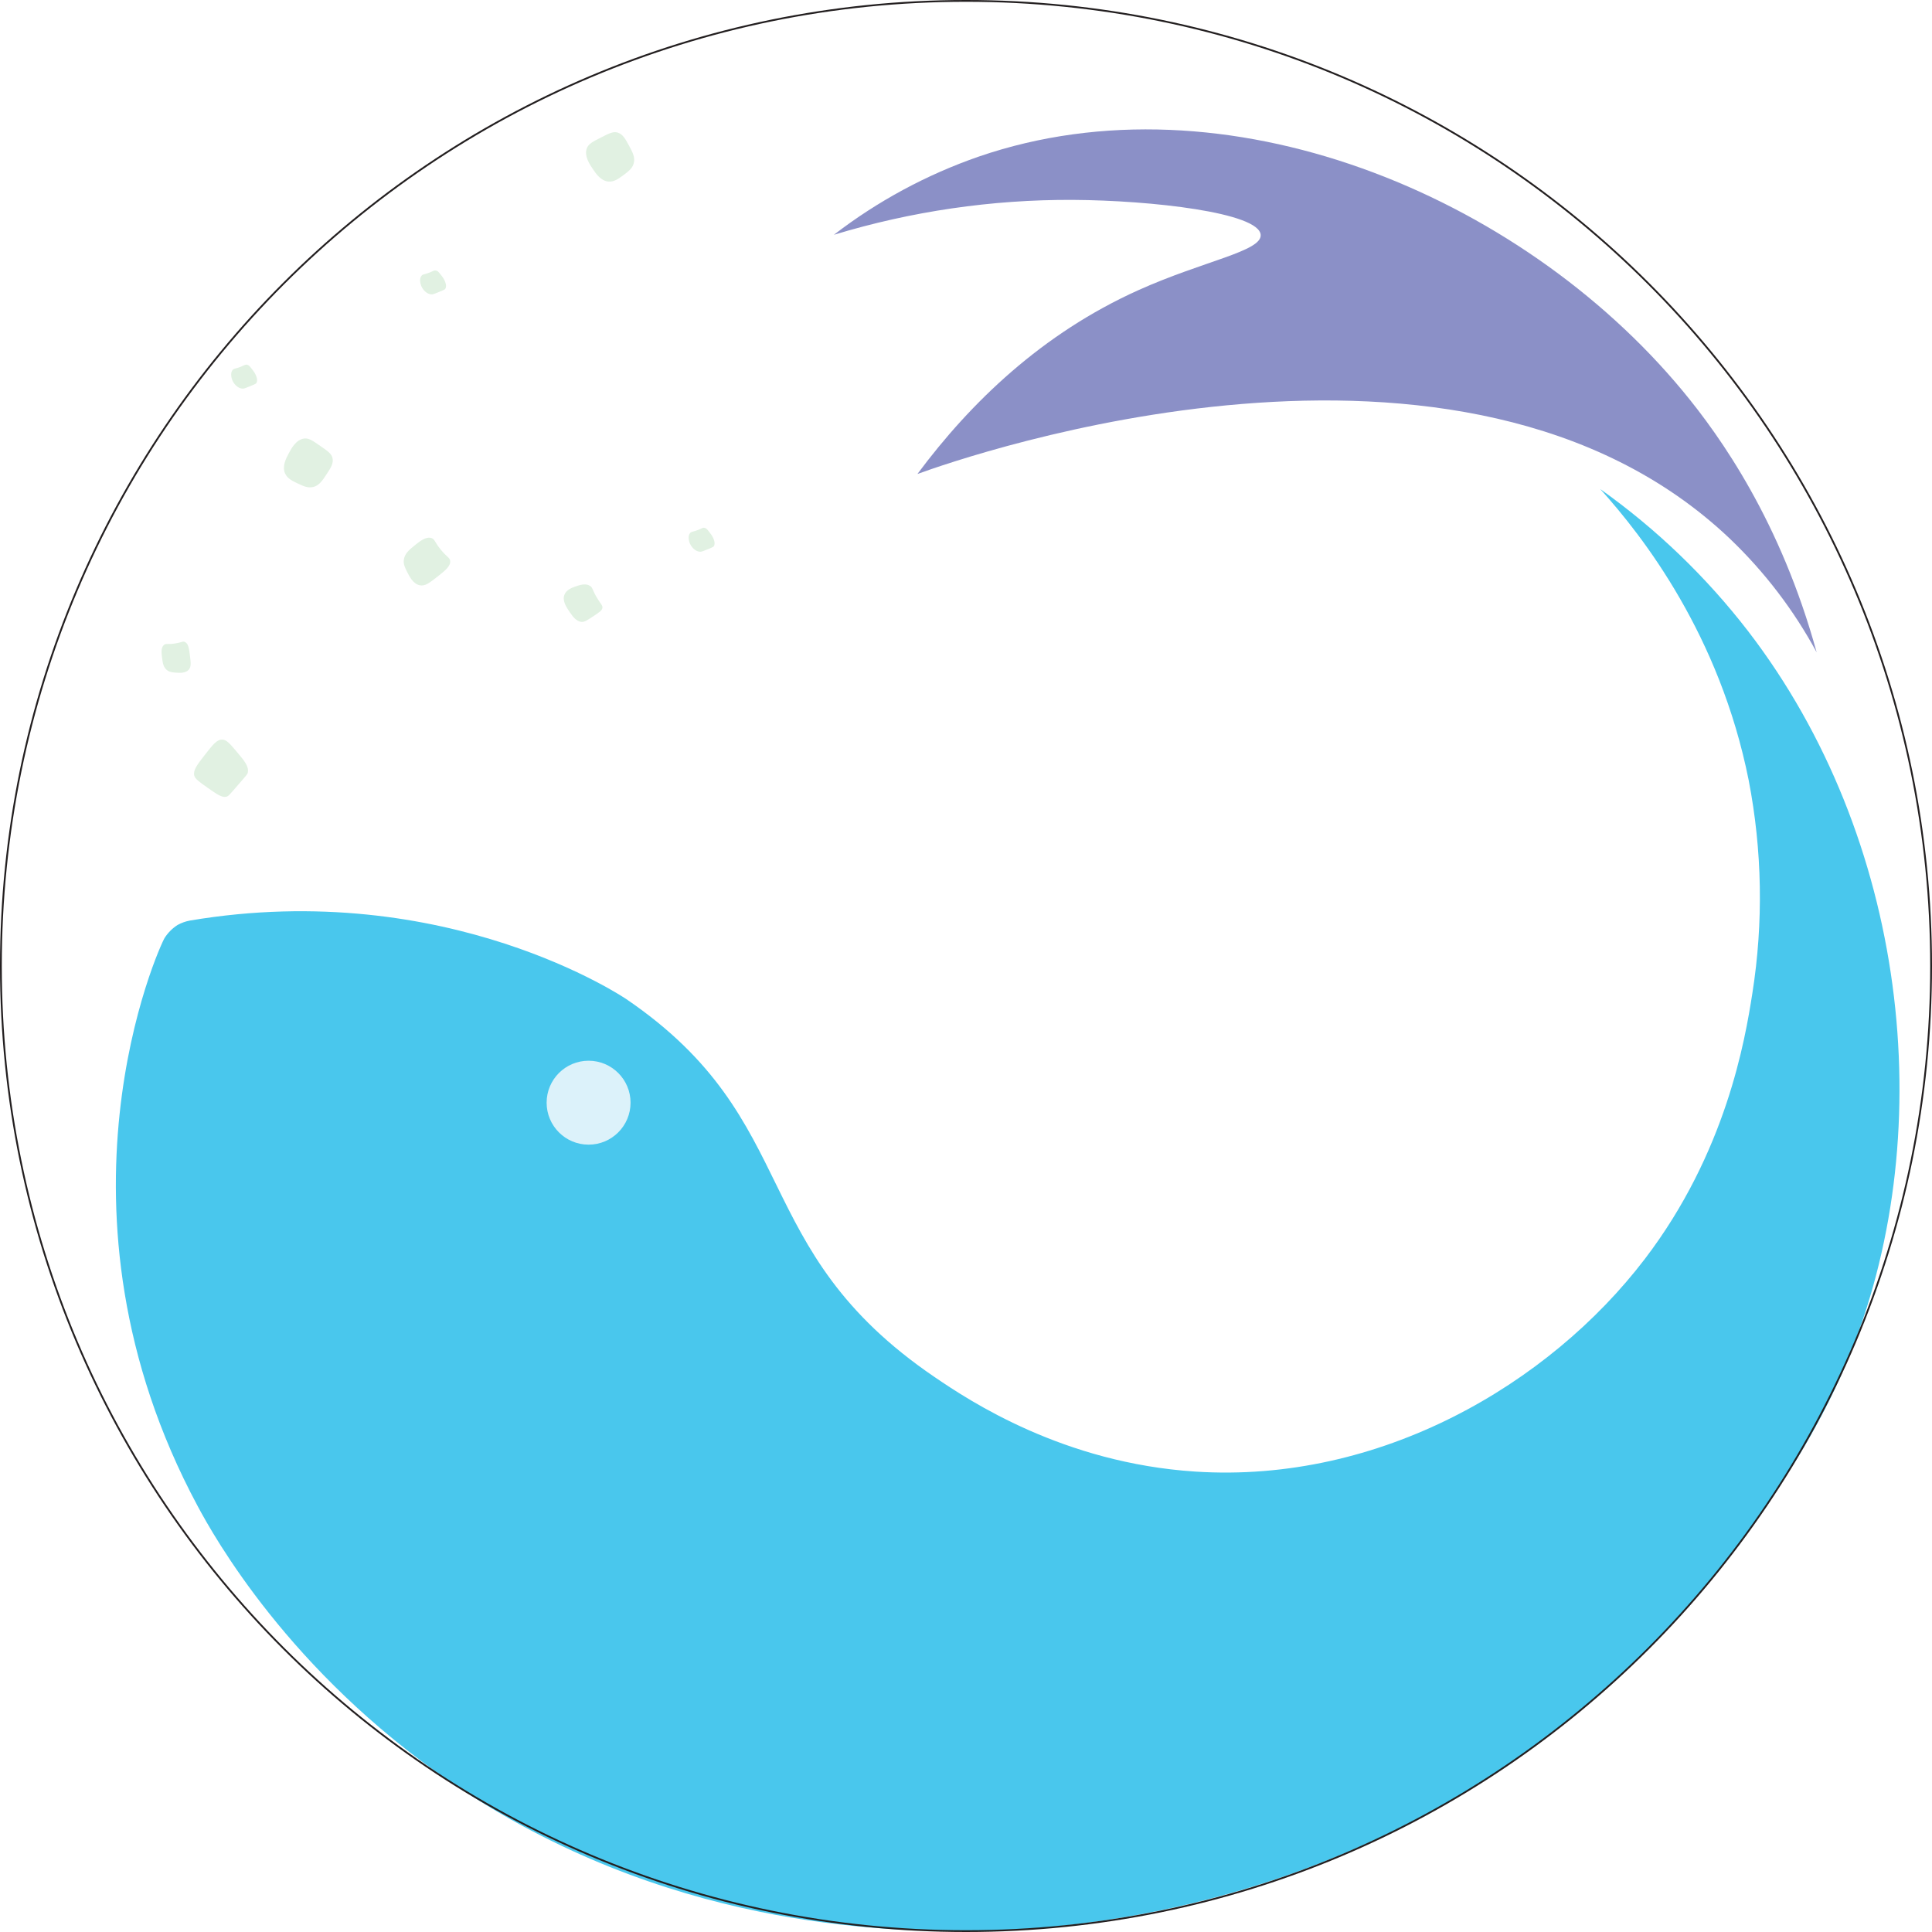
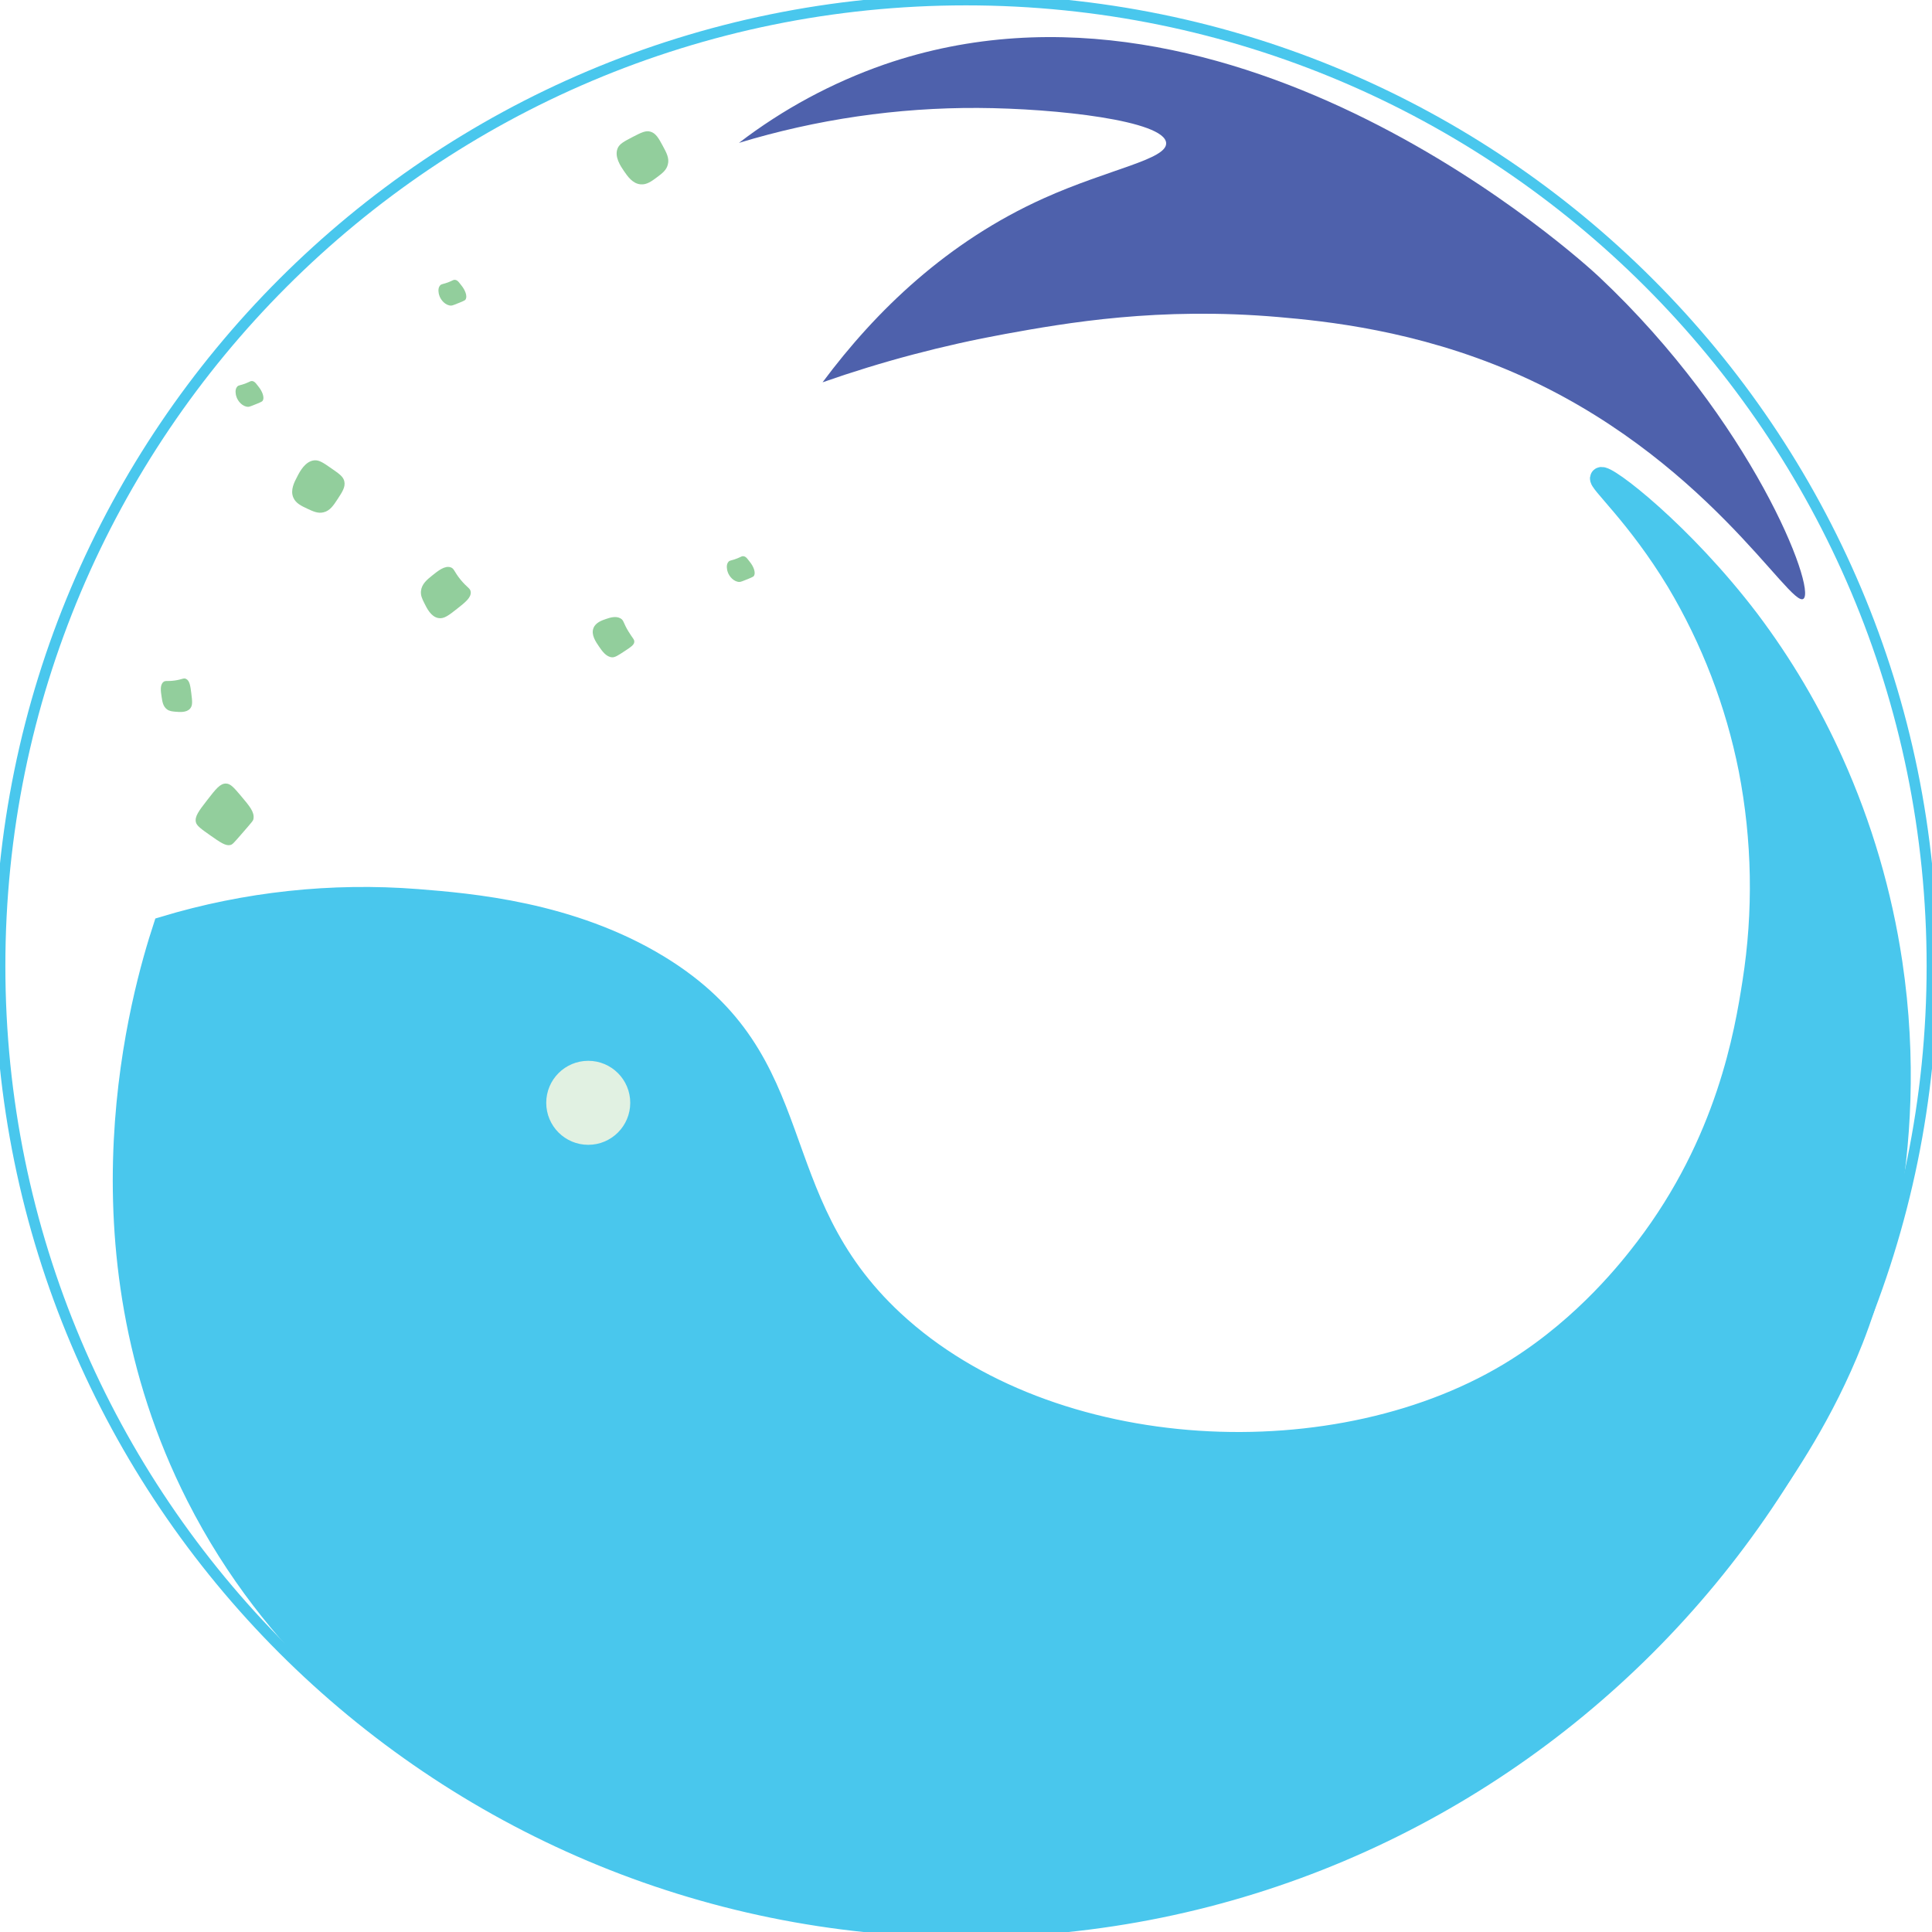
- <svg xmlns="http://www.w3.org/2000/svg" viewBox="0 0 1081 1081">
-   <g data-name="Layer 2">
-     <g data-name="feeding mode">
-       <path d="M895.41 273.67c24 26.59 66.78 81.73 83 162.79a344.66 344.66 0 0 1 2.09 119.23c-4.07 26.08-14.64 89.13-60.25 148.83-53.6 70.14-148.29 125.61-251.58 118.86-73.75-4.83-126-39.43-145.6-52.79-106.11-72.12-72.26-143.15-172.57-211.52 0 0-100.17-68.27-244.21-44a22.82 22.82 0 0 0-7 2.51 23.91 23.91 0 0 0-7.17 7.2c-2.82 4.5-70.53 152.14 18.52 318C119.32 859 161.54 935.2 252 997c119.85 81.94 243.08 83.5 288.5 83.46 37 0 172.55-4 304.22-93.8a548.59 548.59 0 0 0 141-140.49c12.62-18.33 34-49.3 50.3-90.67 49.22-124.54 31-286.61-57.87-402.3a388.77 388.77 0 0 0-82.74-79.53Z" style="fill:#49c7ed" />
-       <path d="M1016.46 365c-20-72.76-53.45-120.38-75.1-146.45C850 108.48 685.19 40.4 547.74 87.58a287 287 0 0 0-81.16 43.79 452.42 452.42 0 0 1 133.68-19.53c44.11.25 104.24 7.14 105.12 19.56.66 9.24-32 14.55-68.42 30.95-53.87 24.24-93.78 62.73-123.64 102.86C541.43 255 817.85 158.88 967.89 301.4a257.17 257.17 0 0 1 48.57 63.6Z" style="fill:#8b90c7" />
-       <circle cx="329.33" cy="616.98" r="23.48" style="fill:#dcf2fa" />
-       <path d="M97.58 360.09c-3.93.54-4.76-.16-5.87.78-1.79 1.52-1.35 4.77-1 7.43s.71 5.16 2.84 6.75c1.34 1 2.75 1.13 4.5 1.28 2.25.19 5.66.48 7.53-1.57 1.48-1.62 1.2-3.86.68-8-.46-3.73-.82-6.62-2.74-7.53-1.27-.64-1.91.3-5.94.86Zm72.74-114.73c-4.66.48-7.42 5.74-8.85 8.47s-3.7 7-2 11c1.28 2.95 4.13 4.28 7.32 5.78 3 1.41 5.5 2.57 8.4 1.89 3.35-.79 5.18-3.56 7.48-7.06s4.07-6.17 3.38-9.12c-.56-2.45-2.6-3.87-6.68-6.69-4.37-3.04-6.49-4.54-9.05-4.27Zm-61.64 188.57c.44 1.85 2.75 3.51 7.36 6.75 5.41 3.81 8.17 5.7 10.58 5.11 1.13-.28 1.56-.8 5.73-5.62 5.86-6.74 6.16-7 6.33-8 .59-3.54-2-6.58-6.67-12.08-3.49-4.11-5.24-6.16-7.56-6.26-3.09-.14-5.36 2.79-9.91 8.64-4.39 5.61-6.54 8.53-5.86 11.46ZM330 327.73c-2.47-1.45-5.57-.41-7.6.28s-5.41 1.82-6.57 4.71c-1.39 3.46 1.18 7.19 2.93 9.75 1.62 2.34 3.69 5.36 6.79 5.51 1.49.08 3.14-1 6.45-3.19s4.85-3.21 5.06-4.64-.79-1.95-2.94-5.51c-2.86-4.7-2.37-5.88-4.12-6.91ZM134.8 205.18c-3.1 1.24-3.8.87-4.6 1.77-1.4 1.57-.69 4.27-.54 4.83.78 2.95 3.54 5.72 6.31 5.68.62 0 1.87-.51 4.36-1.52 2.71-1.09 2.95-1.38 3.08-1.57 1.28-1.82-.4-5.31-2-7.28-1.12-1.38-1.92-2.88-3.4-3.05-.86-.1-1.12.3-3.21 1.14ZM328.42 82.79c-1.78 4.34 1.56 9.26 3.29 11.8 1.83 2.7 4.47 6.59 8.71 7 3.2.27 5.72-1.61 8.55-3.72 2.67-2 4.87-3.63 5.63-6.51.89-3.33-.69-6.25-2.68-9.93s-3.52-6.49-6.45-7.29c-2.43-.66-4.64.47-9.05 2.73-4.69 2.35-7.03 3.55-8 5.92Zm-87.91 69.65c-3.09 1.24-3.8.87-4.6 1.77-1.4 1.57-.68 4.27-.53 4.83.78 3 3.53 5.72 6.31 5.68.62 0 1.86-.51 4.35-1.52 2.71-1.09 3-1.38 3.08-1.56 1.28-1.83-.39-5.32-2-7.29-1.13-1.38-1.92-2.88-3.4-3-.86-.15-1.11.25-3.21 1.09Zm150.26 144c-3.09 1.24-3.8.87-4.6 1.77-1.4 1.57-.68 4.27-.53 4.83.78 2.95 3.53 5.72 6.31 5.68.62 0 1.86-.51 4.35-1.52 2.71-1.09 3-1.38 3.08-1.56 1.28-1.83-.39-5.32-2-7.29-1.13-1.38-1.92-2.88-3.4-3.05-.86-.1-1.11.3-3.21 1.14Zm-144.21 11.02c-3.46-4.27-3.22-5.75-5.14-6.4-3.08-1-6.61 1.83-9.5 4.18s-5.61 4.53-6 8.2c-.22 2.3.64 4.06 1.72 6.24 1.39 2.8 3.49 7.06 7.26 7.8 3 .59 5.43-1.34 10-4.94 4.09-3.22 7.25-5.72 7-8.64-.22-1.99-1.79-2.06-5.34-6.44Z" style="fill:#e1f1e2" />
-       <circle cx="540.5" cy="540.5" r="540" style="fill:none;stroke:#231f20;stroke-miterlimit:10" />
-     </g>
-   </g>
+ <svg xmlns="http://www.w3.org/2000/svg" viewBox="0 0 1080 1080">
+   <path d="M894.91 267.17c-1.85 1.81 20.27 20.87 42.67 57.95A330.2 330.2 0 0 1 977.87 430 344.23 344.23 0 0 1 980 549.19c-4.39 28.13-14.49 89-60.25 148.83-8.31 10.85-32.93 42.48-71.81 67.05-98.5 62.26-260.56 55.09-348.47-26.5-75.08-69.7-43.7-145.13-131.08-198.57-49.3-30.15-106-34.68-135-37a386 386 0 0 0-141.82 15.29c-11.7 35.83-53.09 176.9 18.52 318 43.79 86.27 109.44 132.43 141.41 154.28C371.35 1072.48 494.58 1074 540 1074c37 0 172.55-4 304.22-93.8a548.59 548.59 0 0 0 141-140.49c12.62-18.33 34-49.3 50.3-90.67 7.22-18.26 38.26-101.56 21.94-210.78a427.57 427.57 0 0 0-32.87-112.07 413 413 0 0 0-46.94-79.45c-37.2-48.95-80.22-82.02-82.74-79.57z" fill="#49c7ed" stroke-width="12" stroke="#49c7ed" stroke-miterlimit="10" />
+   <path d="M1008.13,334.74c7.41-5.5-28.86-99.72-114.26-180-9-8.5-203.74-186.39-399.63-118.66a291.2,291.2,0,0,0-81.16,43.79A452.42,452.42,0,0,1,546.76,60.34c44.11.25,104.24,7.14,105.12,19.56.66,9.24-32,14.55-68.42,30.95-53.87,24.24-93.78,62.73-123.64,102.86a674.34,674.34,0,0,1,102-27c34.37-6.25,86-15.27,152.84-9.48,26.25,2.27,76.81,7.38,131.22,30.89C953,254.4,1000.71,340.24,1008.13,334.74Z" fill="#4e61ac" />
+   <circle cx="328.83" cy="616.48" r="23.48" fill="#e1f1e2" />
+   <path d="M97.6 380.42c-4.22.58-5.1-.17-6.3.84-1.92 1.63-1.44 5.12-1 8s.76 5.53 3 7.24c1.44 1.08 3 1.2 4.82 1.36 2.42.21 6.08.52 8.08-1.67 1.59-1.75 1.29-4.14.74-8.61-.5-4-.88-7.1-2.94-8.08-1.39-.69-2.07.33-6.4.92zm78.04-123.08c-5 .51-8 6.16-9.49 9.09-1.63 3.09-4 7.56-2.16 11.76 1.37 3.16 4.42 4.59 7.85 6.2 3.24 1.51 5.9 2.76 9 2 3.6-.84 5.56-3.82 8-7.56s4.36-6.62 3.63-9.8c-.61-2.62-2.8-4.14-7.17-7.17-4.6-3.2-6.92-4.8-9.66-4.52zm-66.13 202.3c.47 2 2.95 3.77 7.89 7.24 5.81 4.09 8.77 6.12 11.36 5.48 1.21-.29 1.67-.86 6.15-6 6.28-7.24 6.6-7.55 6.78-8.63.64-3.79-2.14-7.06-7.15-13-3.75-4.41-5.62-6.61-8.11-6.72-3.32-.14-5.76 3-10.63 9.28-4.71 6.08-7.05 9.17-6.29 12.35zm237.41-113.93c-2.64-1.55-6-.43-8.15.3s-5.8 1.95-7 5.05c-1.49 3.72 1.27 7.72 3.15 10.46 1.73 2.52 4 5.75 7.28 5.92 1.6.08 3.37-1.09 6.92-3.42s5.2-3.45 5.43-5-.85-2.09-3.16-5.9c-3.1-5.03-2.57-6.3-4.47-7.41zM137.53 214.24c-3.32 1.33-4.07.94-4.94 1.9-1.5 1.68-.73 4.58-.57 5.18.84 3.16 3.79 6.13 6.77 6.09.67 0 2-.55 4.67-1.63 2.91-1.17 3.17-1.48 3.31-1.68 1.37-1.95-.42-5.7-2.15-7.82-1.21-1.47-2.06-3.08-3.65-3.27-.92-.1-1.19.33-3.44 1.23zm207.72-131.3c-1.91 4.65 1.67 9.93 3.53 12.66 2 2.89 4.79 7.07 9.35 7.45 3.43.29 6.13-1.73 9.17-4 2.86-2.14 5.22-3.9 6-7 1-3.57-.75-6.71-2.88-10.65s-3.78-7-6.92-7.83c-2.6-.7-5 .51-9.71 2.93-4.99 2.61-7.5 3.89-8.54 6.44zm-94.31 74.72c-3.32 1.33-4.07.94-4.93 1.9-1.51 1.68-.74 4.58-.58 5.18.84 3.16 3.8 6.13 6.77 6.09.67 0 2-.55 4.67-1.63 2.91-1.17 3.17-1.48 3.31-1.68 1.37-2-.42-5.7-2.15-7.82-1.21-1.47-2.06-3.08-3.65-3.27-.92-.1-1.19.33-3.44 1.23zm161.2 154.48c-3.32 1.34-4.07.94-4.93 1.9-1.5 1.68-.74 4.58-.58 5.19.84 3.15 3.8 6.12 6.77 6.08.67 0 2-.55 4.67-1.62 2.91-1.18 3.17-1.49 3.31-1.68 1.37-2-.42-5.71-2.15-7.82-1.21-1.47-2.06-3.09-3.65-3.27-.92-.11-1.19.32-3.44 1.22zM257.43 324c-3.71-4.58-3.46-6.17-5.51-6.86-3.31-1.11-7.1 2-10.2 4.48s-6 4.87-6.4 8.8c-.24 2.47.69 4.36 1.85 6.69 1.48 3 3.74 7.58 7.78 8.37 3.2.64 5.83-1.44 10.72-5.3 4.39-3.46 7.78-6.13 7.47-9.27-.21-2.17-1.9-2.24-5.71-6.91z" fill="#92ce9c" />
+   <circle cx="540" cy="540" r="540" stroke="#49c7ed" fill="none" stroke-width="6" />
</svg>
